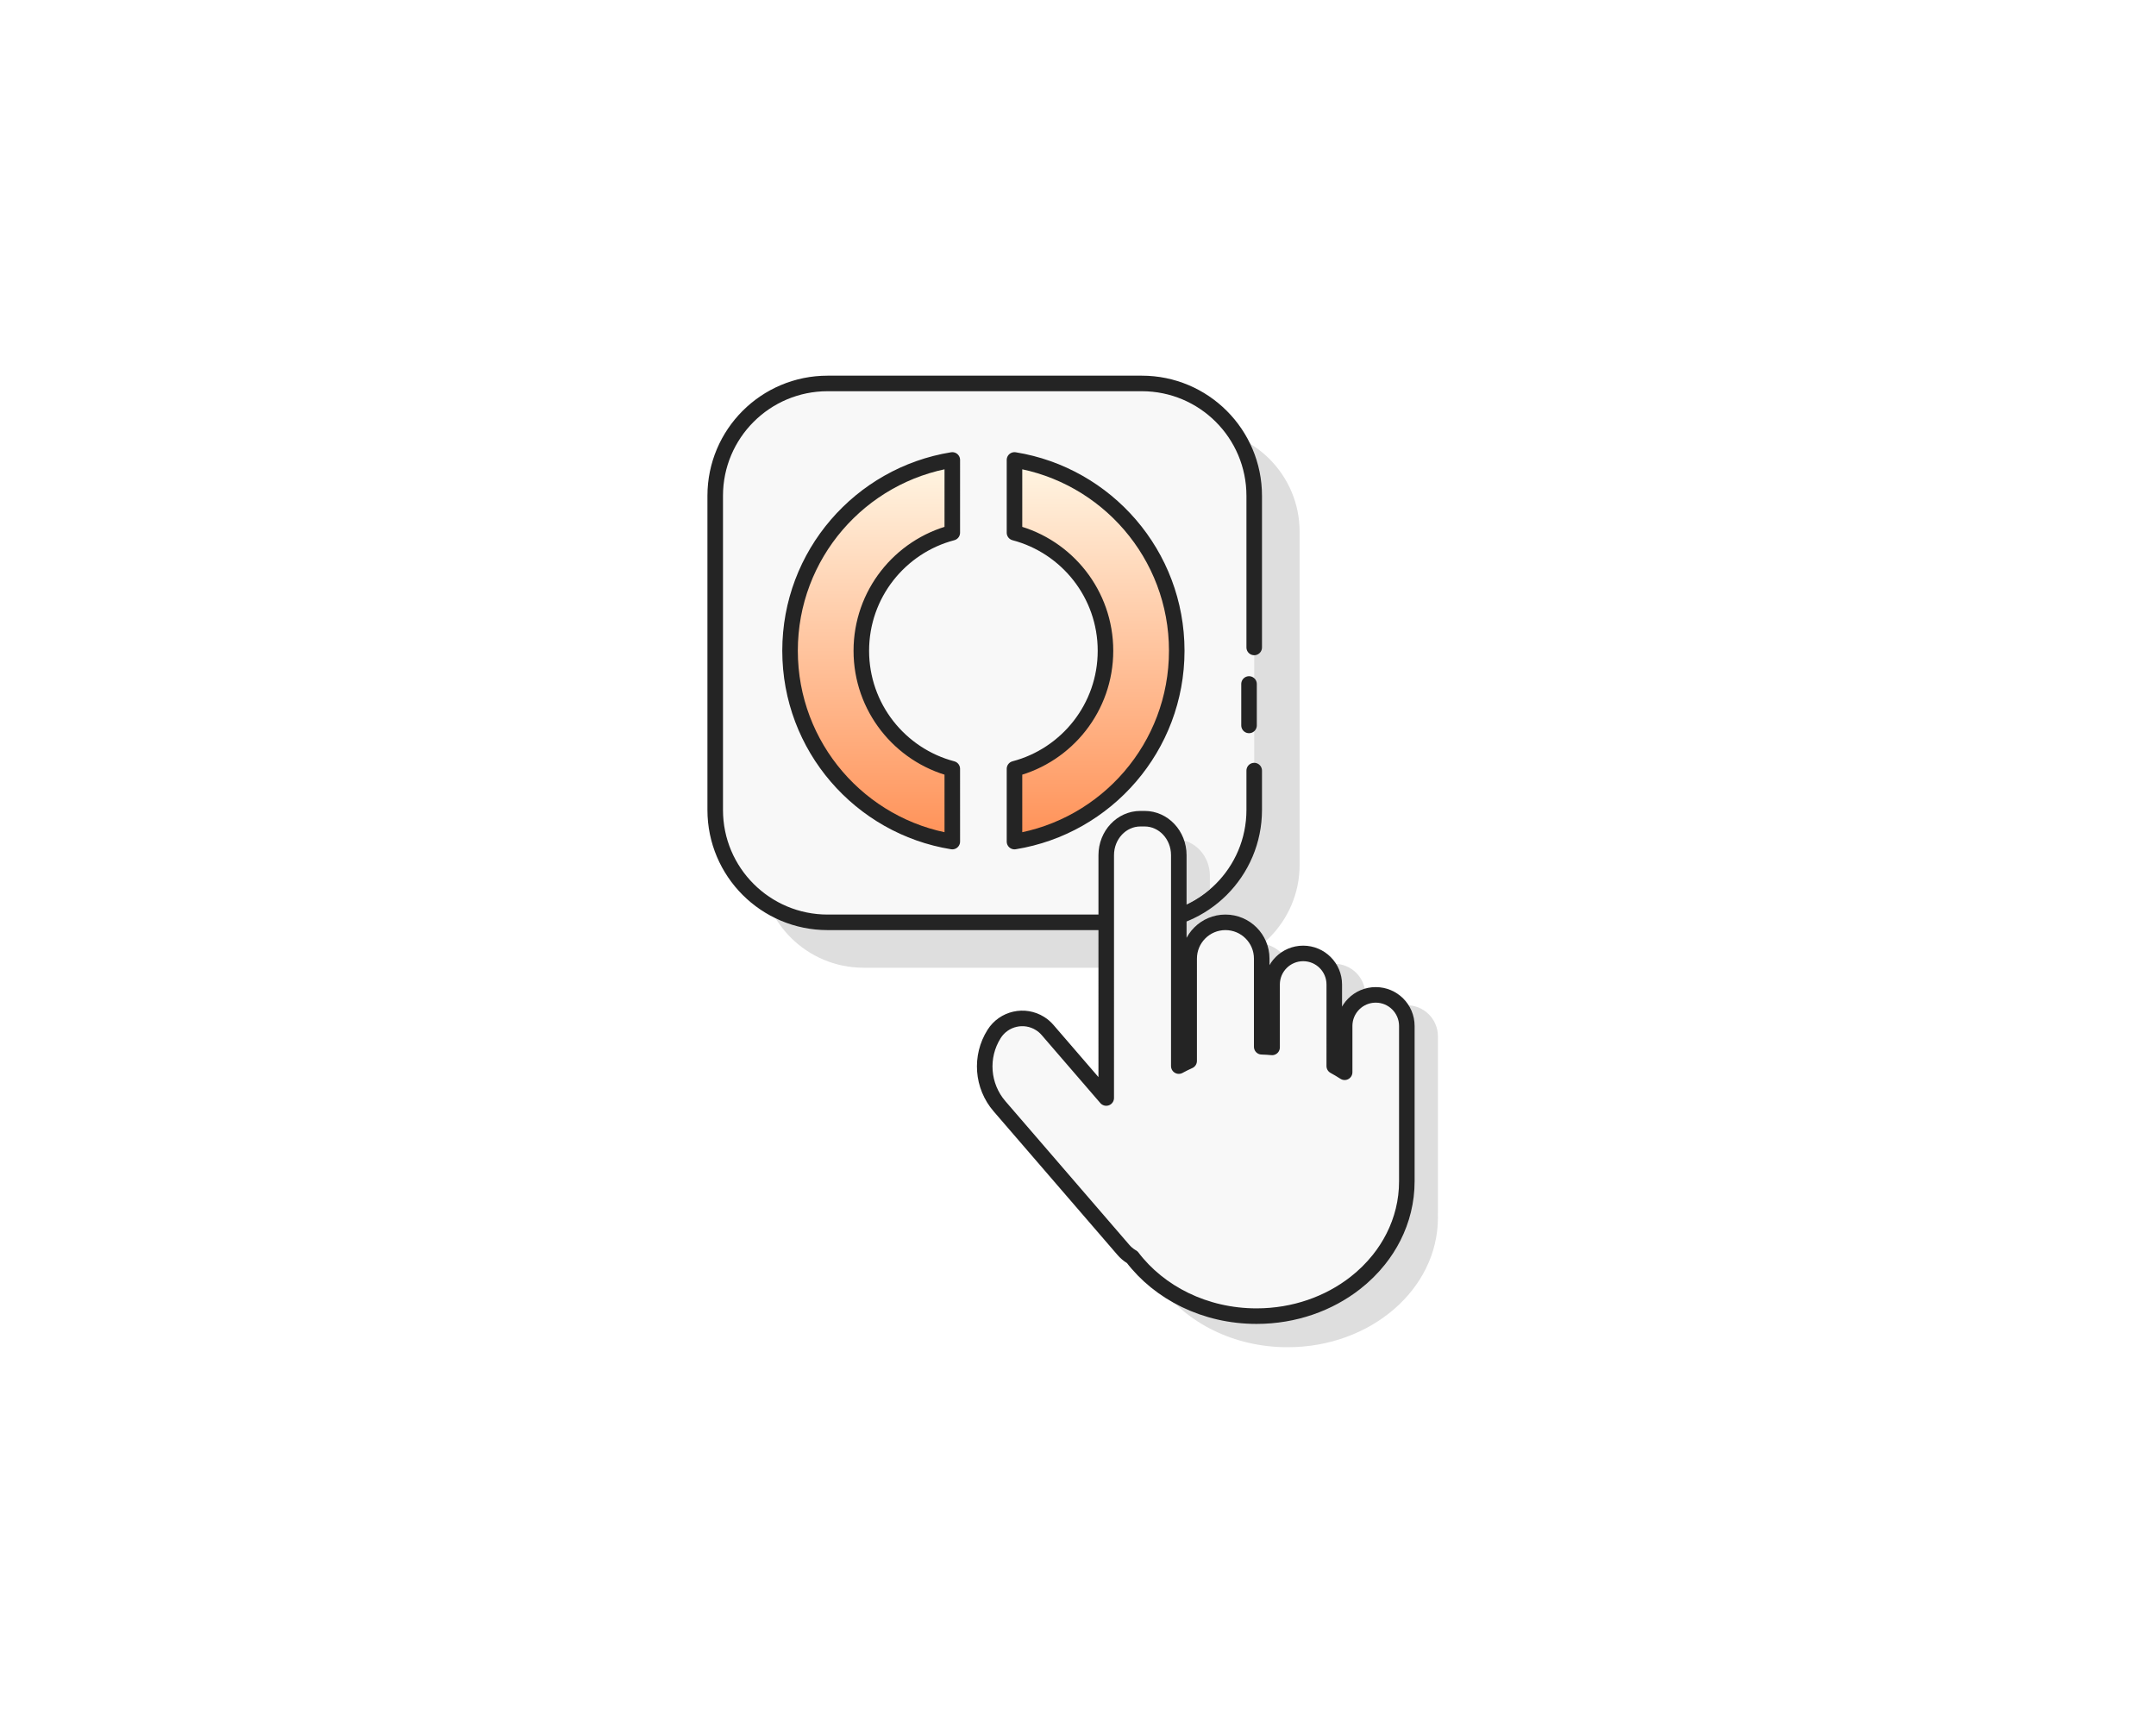
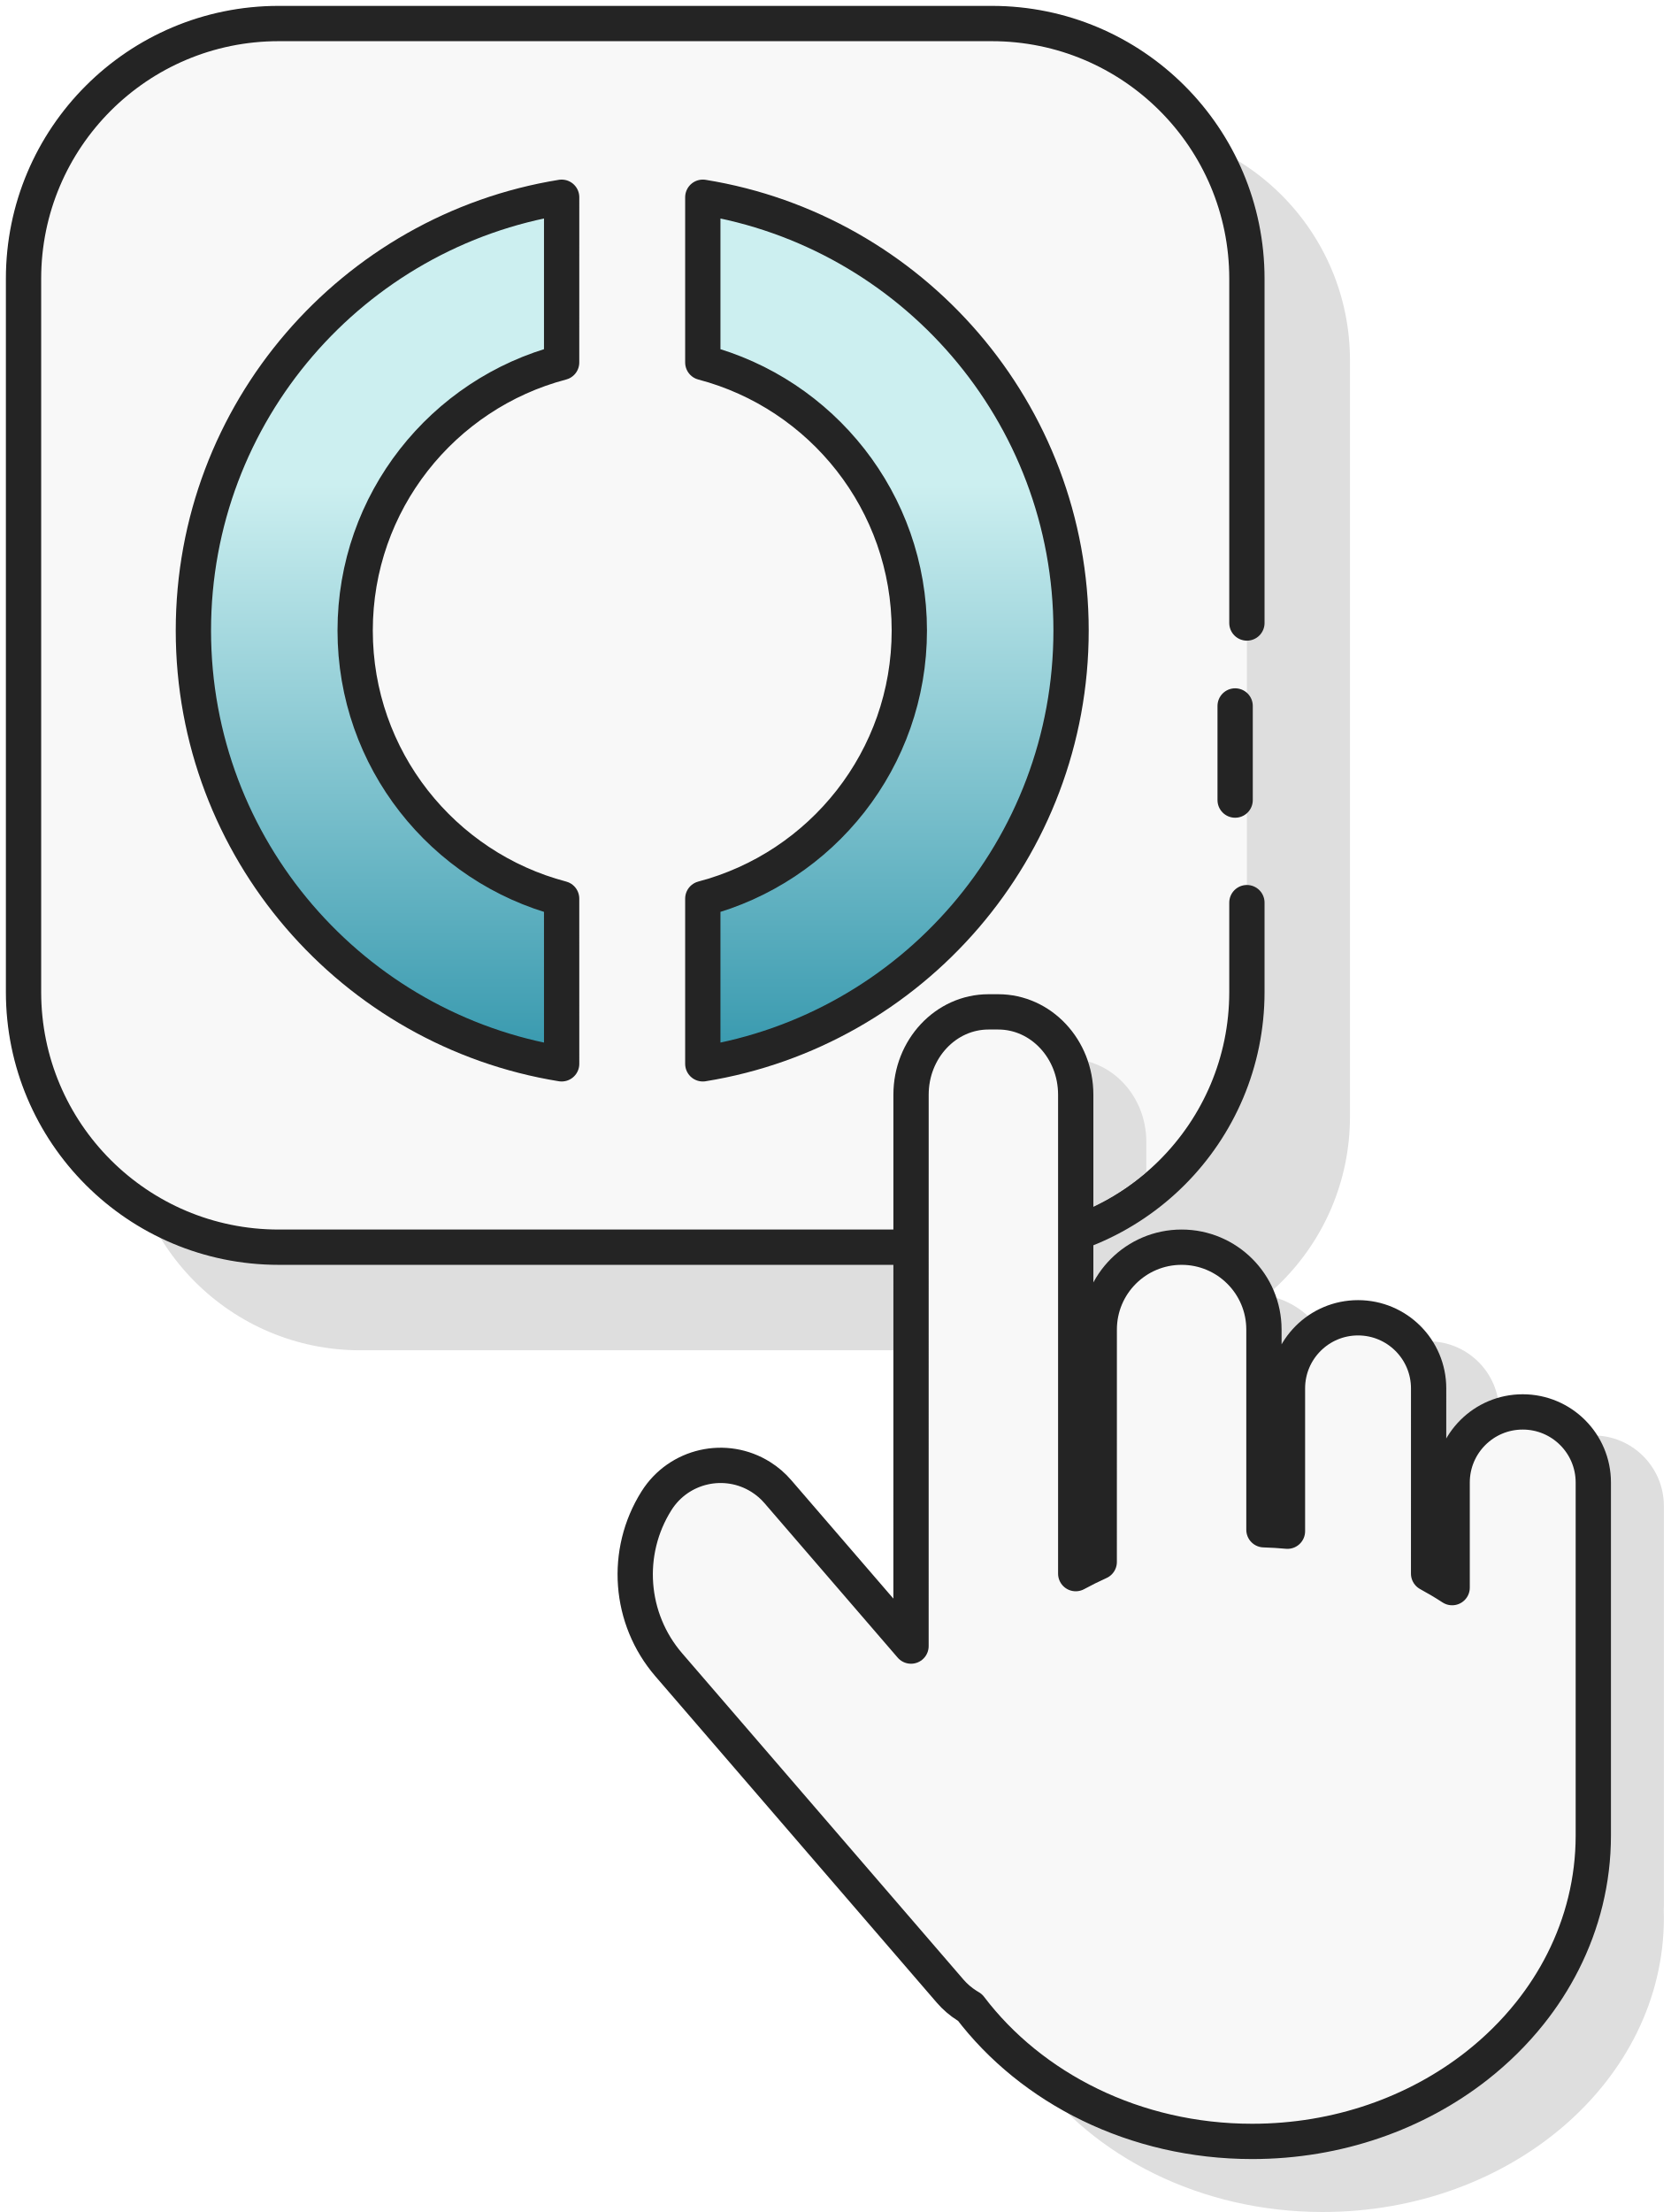
- <svg xmlns="http://www.w3.org/2000/svg" width="208" height="166" viewBox="0 0 208 166">
+ <svg xmlns="http://www.w3.org/2000/svg" width="71px" height="94px" viewBox="0 0 71 94" version="1.1">
  <defs>
-     <linearGradient id="icon_id_service-a" x1="50%" x2="50%" y1="0%" y2="161.685%">
-       <stop offset="0%" stop-color="#FFF6E4" />
-       <stop offset="100%" stop-color="#FF5300" />
+     <linearGradient x1="50%" y1="33.097%" x2="50%" y2="123.758%" id="linearGradient-1">
+       <stop stop-color="#CCEFF0" offset="0%" />
+       <stop stop-color="#007996" offset="100%" />
    </linearGradient>
  </defs>
-   <g fill="none" fill-rule="evenodd" transform="translate(69 37)">
-     <rect width="52" height="52" x="4.381" y="4.381" fill="#DEDEDE" rx="9.931" />
-     <path fill="#F8F8F8" stroke="#242424" stroke-linecap="round" stroke-linejoin="round" stroke-width="1.5" d="M51.5,29 L51.5,33 M52,37.358 L52,41.155 C52,47.145 47.145,52 41.155,52 L10.845,52 C4.855,52 0,47.145 0,41.155 L0,10.845 C0,4.855 4.855,0 10.845,0 L41.155,0 C47.145,0 52,4.855 52,10.845 L52,25.475 L52,25.475" />
-     <path fill="url(#icon_id_service-a)" stroke="#242424" stroke-linejoin="round" stroke-width="1.5" d="M44.526,25.795 C44.526,35.076 37.748,42.773 28.873,44.208 L28.873,37.187 C33.925,35.86 37.651,31.263 37.651,25.795 C37.651,20.327 33.925,15.73 28.873,14.403 L28.873,7.382 C37.748,8.817 44.526,16.514 44.526,25.795 Z M22.873,7.382 L22.872,14.403 C17.821,15.731 14.096,20.328 14.096,25.795 C14.096,31.262 17.821,35.86 22.872,37.187 L22.873,44.208 C13.998,42.773 7.22,35.075 7.22,25.795 C7.22,16.515 13.998,8.817 22.873,7.382 Z" />
-     <g transform="translate(26 42)">
-       <path fill="#DEDEDE" d="M18.43,2 C20.249,2 21.724,3.576 21.724,5.52 L21.723,27.8 C22.048,27.63 22.382,27.471 22.723,27.324 L22.724,15.5 C22.724,13.567 24.291,12 26.224,12 C28.157,12 29.724,13.567 29.724,15.5 L29.724,26.007 C30.06,26.017 30.394,26.037 30.724,26.066 L30.724,17 C30.724,15.343 32.067,14 33.724,14 C35.381,14 36.724,15.343 36.724,17 L36.724,27.8 C37.067,27.979 37.4,28.17 37.724,28.372 L37.724,21 C37.724,19.343 39.067,18 40.724,18 C42.381,18 43.724,19.343 43.724,21 L43.724,38 L43.719,38.17 C43.722,38.28 43.724,38.39 43.724,38.5 C43.724,45.404 37.232,51 29.224,51 C24.025,51 19.465,48.641 16.905,45.097 C16.715,44.954 16.54,44.792 16.384,44.612 L4.427,30.747 C2.739,28.79 2.527,25.96 3.905,23.774 C4.852,22.271 6.838,21.82 8.342,22.767 C8.612,22.937 8.855,23.146 9.063,23.388 L14.723,29.951 L14.724,5.52 C14.724,3.576 16.199,2 18.018,2 L18.43,2 Z" style="mix-blend-mode:darken" />
-       <path fill="#F8F8F8" stroke="#242424" stroke-linejoin="round" stroke-width="1.5" d="M15.43,0 C17.249,0 18.724,1.576 18.724,3.52 L18.724,23.872 C19.049,23.695 19.382,23.53 19.723,23.376 L19.724,13.5 C19.724,11.567 21.291,10 23.224,10 C25.157,10 26.724,11.567 26.724,13.5 L26.724,22.008 C27.06,22.018 27.394,22.038 27.724,22.069 L27.724,16 C27.724,14.343 29.067,13 30.724,13 C32.381,13 33.724,14.343 33.724,16 L33.723,23.871 C34.066,24.058 34.4,24.256 34.724,24.467 L34.724,20 C34.724,18.343 36.067,17 37.724,17 C39.381,17 40.724,18.343 40.724,20 L40.724,35 C40.724,36.914 40.262,38.731 39.434,40.367 C39.044,41.139 38.572,41.87 38.028,42.552 C37.37,43.377 36.607,44.13 35.757,44.796 C33.208,46.791 29.873,48 26.224,48 C21.238,48 16.84,45.744 14.23,42.308 C14.189,42.284 14.147,42.259 14.106,42.233 C13.836,42.063 13.593,41.854 13.384,41.612 L1.427,27.747 C-0.261,25.79 -0.473,22.96 0.905,20.774 C1.852,19.271 3.838,18.82 5.342,19.767 C5.612,19.937 5.855,20.146 6.063,20.388 L11.723,26.951 L11.724,3.52 C11.724,1.576 13.199,0 15.018,0 L15.43,0 Z" />
+   <g id="01_Design" stroke="none" stroke-width="1" fill="none" fill-rule="evenodd">
+     <g id="01_all-services" transform="translate(-454, -967)">
+       <g id="id_ausweissapp2_starten" transform="translate(378, 926)">
+         <g id="Group-9" transform="translate(77, 42)">
+           <rect id="Rectangle" fill="#DEDEDE" x="4.381" y="4.381" width="52" height="52" rx="9.931" />
+           <path d="M51.5,29 L51.5,33 M52,37.358 L52,41.155 C52,47.145 47.145,52 41.155,52 L10.845,52 C4.855,52 0,47.145 0,41.155 L0,10.845 C0,4.855 4.855,0 10.845,0 L41.155,0 C47.145,0 52,4.855 52,10.845 L52,25.475 L52,25.475" id="Shape" stroke="#242424" stroke-width="1.5" fill="#F8F8F8" stroke-linecap="round" stroke-linejoin="round" />
+           <path d="M44.526,25.795 C44.526,35.076 37.748,42.773 28.873,44.208 L28.873,37.187 C33.925,35.86 37.651,31.263 37.651,25.795 C37.651,20.327 33.925,15.73 28.873,14.403 L28.873,7.382 C37.748,8.817 44.526,16.514 44.526,25.795 Z M22.873,7.382 L22.872,14.403 C17.821,15.731 14.096,20.328 14.096,25.795 C14.096,31.262 17.821,35.86 22.872,37.187 L22.873,44.208 C13.998,42.773 7.22,35.075 7.22,25.795 C7.22,16.515 13.998,8.817 22.873,7.382 Z" id="Combined-Shape" stroke="#242424" stroke-width="1.5" fill="url(#linearGradient-1)" stroke-linejoin="round" />
+           <g id="Group-11" transform="translate(26, 42)">
+             <path d="M18.43,2 C20.249,2 21.724,3.576 21.724,5.52 L21.723,27.8 C22.048,27.63 22.382,27.471 22.723,27.324 L22.724,15.5 C22.724,13.567 24.291,12 26.224,12 C28.157,12 29.724,13.567 29.724,15.5 L29.724,26.007 C30.06,26.017 30.394,26.037 30.724,26.066 L30.724,17 C30.724,15.343 32.067,14 33.724,14 C35.381,14 36.724,15.343 36.724,17 L36.724,27.8 C37.067,27.979 37.4,28.17 37.724,28.372 L37.724,21 C37.724,19.343 39.067,18 40.724,18 C42.381,18 43.724,19.343 43.724,21 L43.724,38 L43.719,38.17 C43.722,38.28 43.724,38.39 43.724,38.5 C43.724,45.404 37.232,51 29.224,51 C24.025,51 19.465,48.641 16.905,45.097 C16.715,44.954 16.54,44.792 16.384,44.612 L4.427,30.747 C2.739,28.79 2.527,25.96 3.905,23.774 C4.852,22.271 6.838,21.82 8.342,22.767 C8.612,22.937 8.855,23.146 9.063,23.388 L14.723,29.951 L14.724,5.52 C14.724,3.576 16.199,2 18.018,2 L18.43,2 Z" id="Combined-Shape-Copy" fill="#DEDEDE" style="mix-blend-mode: darken;" />
+             <path d="M15.43,0 C17.249,0 18.724,1.576 18.724,3.52 L18.724,23.872 C19.049,23.695 19.382,23.53 19.723,23.376 L19.724,13.5 C19.724,11.567 21.291,10 23.224,10 C25.157,10 26.724,11.567 26.724,13.5 L26.724,22.008 C27.06,22.018 27.394,22.038 27.724,22.069 L27.724,16 C27.724,14.343 29.067,13 30.724,13 C32.381,13 33.724,14.343 33.724,16 L33.723,23.871 C34.066,24.058 34.4,24.256 34.724,24.467 L34.724,20 C34.724,18.343 36.067,17 37.724,17 C39.381,17 40.724,18.343 40.724,20 L40.724,35 C40.724,36.914 40.262,38.731 39.434,40.367 C39.044,41.139 38.572,41.87 38.028,42.552 C37.37,43.377 36.607,44.13 35.757,44.796 C33.208,46.791 29.873,48 26.224,48 C21.238,48 16.84,45.744 14.23,42.308 C14.189,42.284 14.147,42.259 14.106,42.233 C13.836,42.063 13.593,41.854 13.384,41.612 L1.427,27.747 C-0.261,25.79 -0.473,22.96 0.905,20.774 C1.852,19.271 3.838,18.82 5.342,19.767 C5.612,19.937 5.855,20.146 6.063,20.388 L11.723,26.951 L11.724,3.52 C11.724,1.576 13.199,0 15.018,0 L15.43,0 Z" id="Combined-Shape" stroke="#242424" stroke-width="1.5" fill="#F8F8F8" stroke-linejoin="round" />
+           </g>
+         </g>
+       </g>
    </g>
  </g>
</svg>
